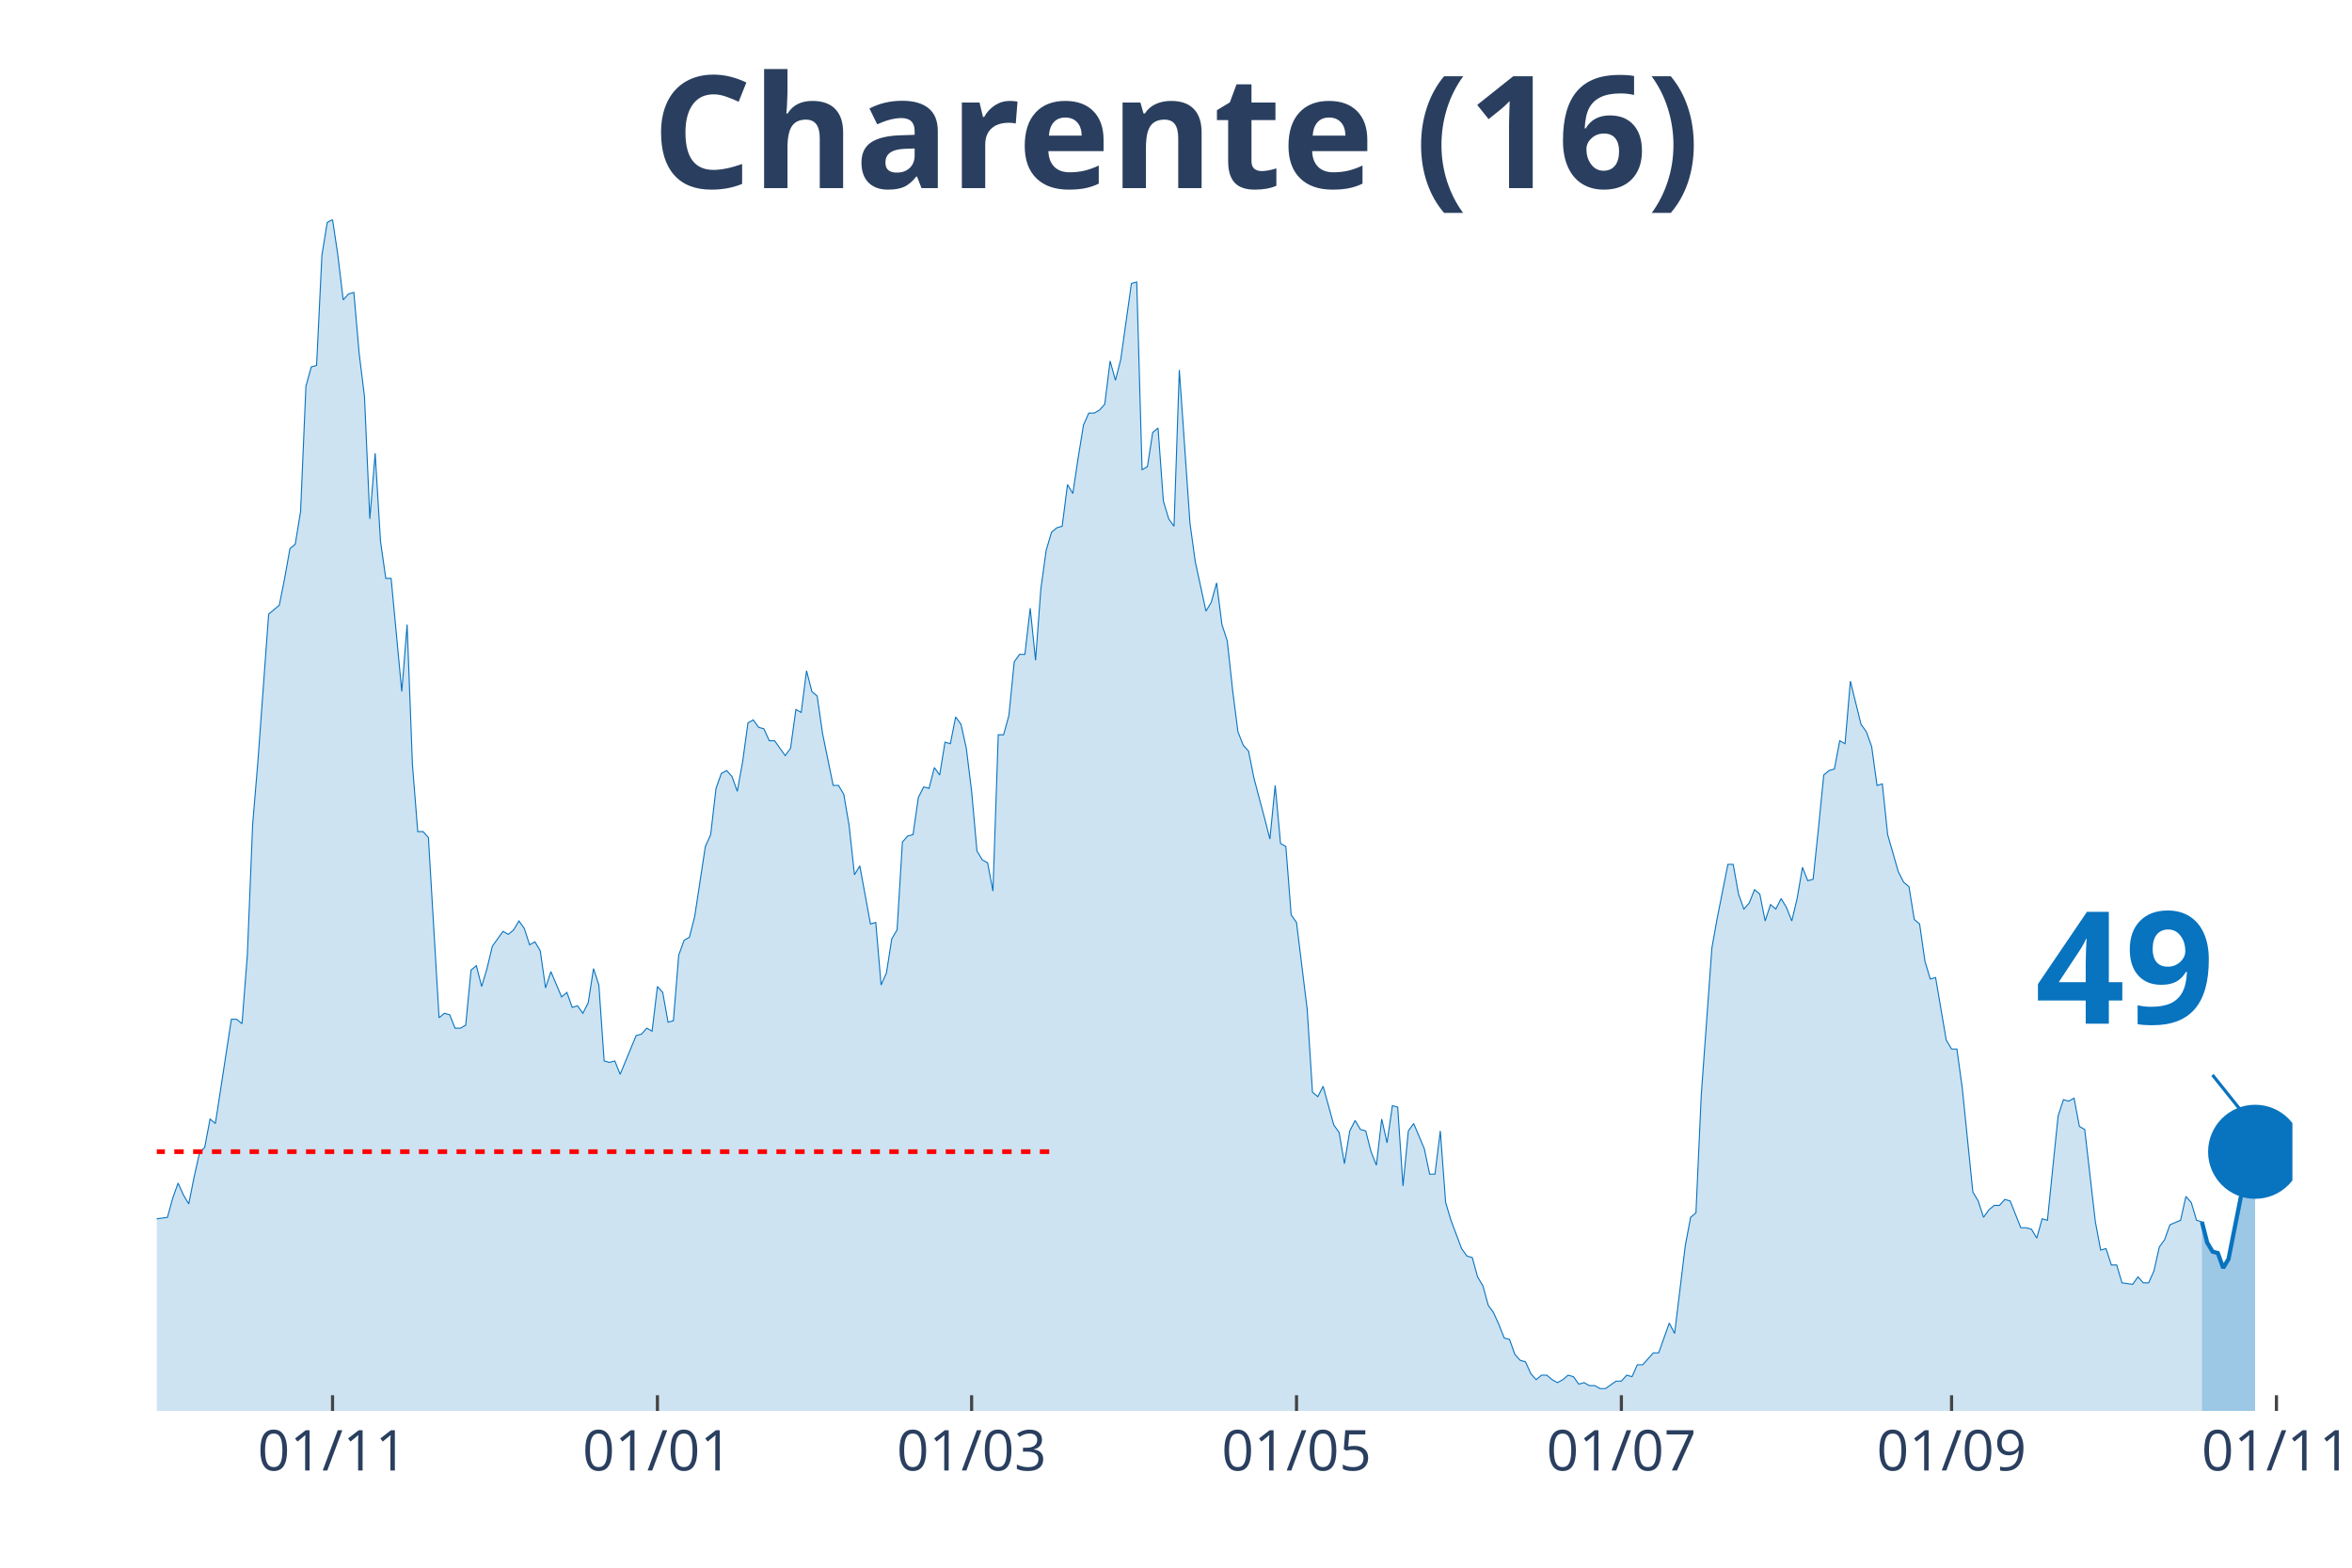
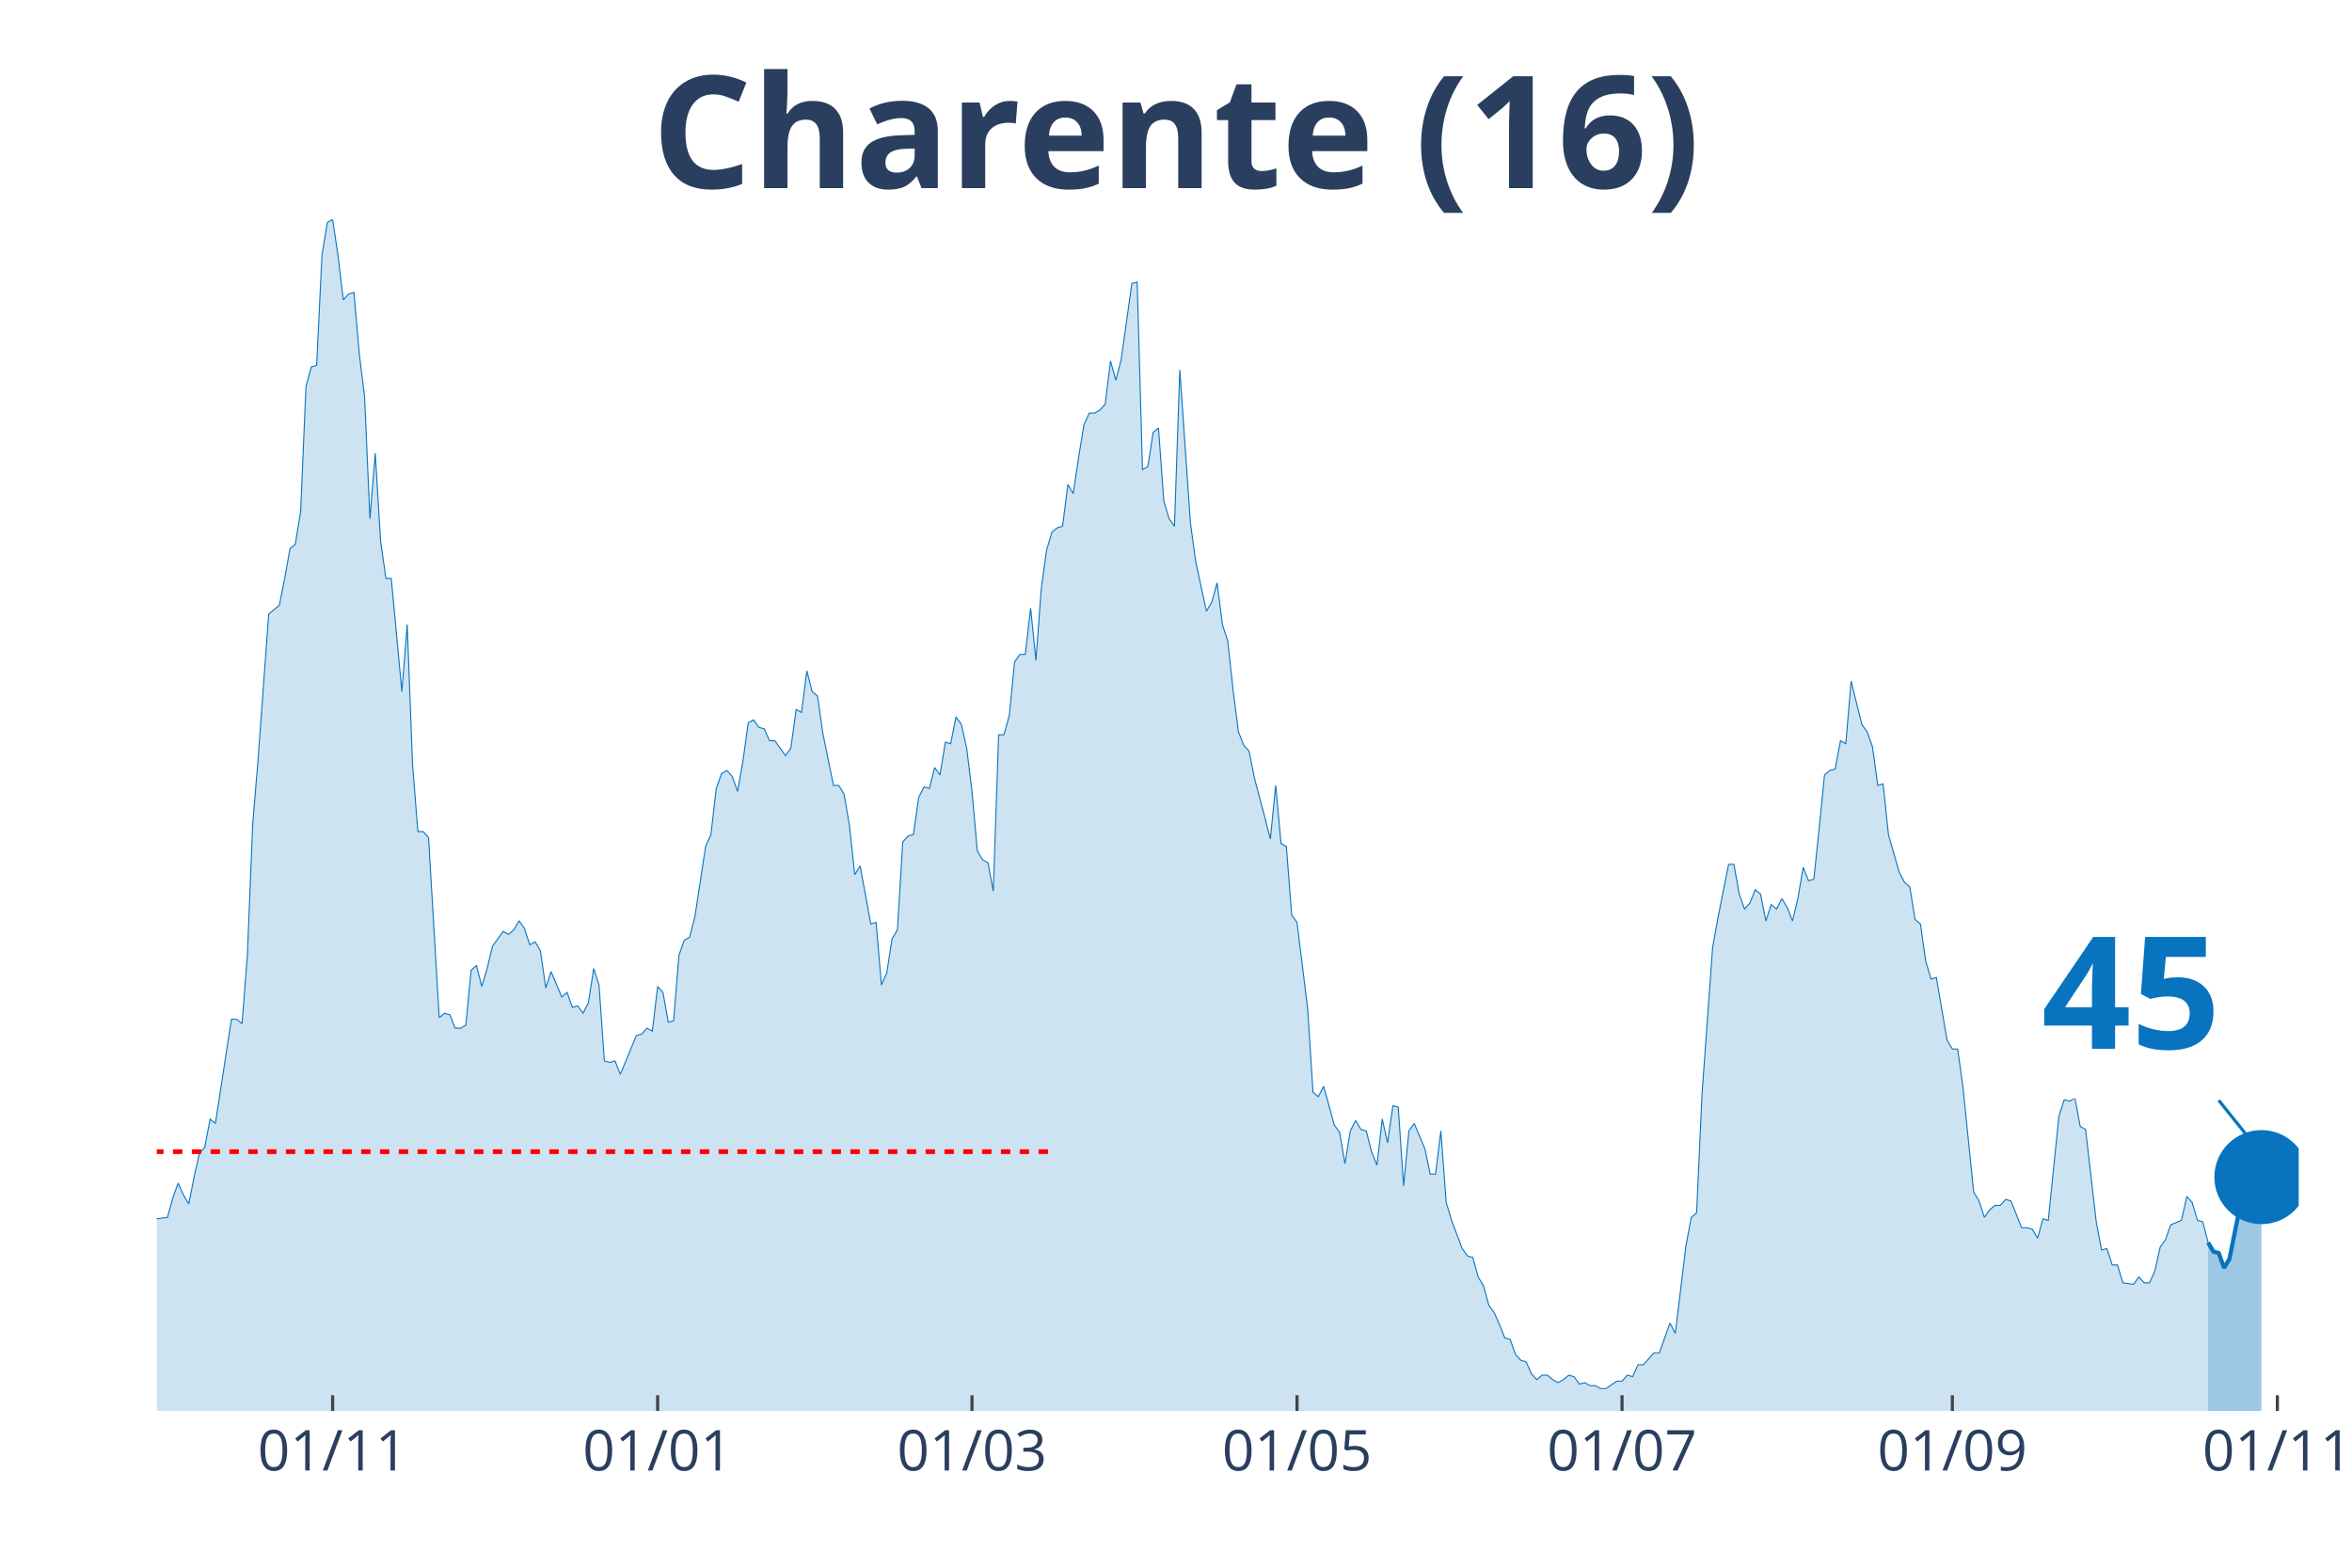
<svg xmlns="http://www.w3.org/2000/svg" class="main-svg" width="1125" height="750" style="" viewBox="0 0 750 500">
  <rect x="0" y="0" width="750" height="500" style="fill: rgb(0, 0, 0); fill-opacity: 0;" />
-   <defs id="defs-093162">
+   <defs id="defs-7512a9">
    <g class="clips">
-       <clipPath id="clip093162xyplot" class="plotclip">
-         <rect width="681" height="380" />
+       <clipPath id="clip7512a9xyplot" class="plotclip">
+         <rect width="683" height="380" />
      </clipPath>
-       <clipPath class="axesclip" id="clip093162x">
-         <rect x="50" y="0" width="681" height="500" />
+       <clipPath class="axesclip" id="clip7512a9x">
+         <rect x="50" y="0" width="683" height="500" />
      </clipPath>
-       <clipPath class="axesclip" id="clip093162y">
+       <clipPath class="axesclip" id="clip7512a9y">
        <rect x="0" y="70" width="750" height="380" />
      </clipPath>
-       <clipPath class="axesclip" id="clip093162xy">
-         <rect x="50" y="70" width="681" height="380" />
+       <clipPath class="axesclip" id="clip7512a9xy">
+         <rect x="50" y="70" width="683" height="380" />
      </clipPath>
    </g>
    <g class="gradients" />
  </defs>
  <g class="bglayer">
-     <rect class="bg" x="50" y="70" width="681" height="380" style="fill: rgb(0, 0, 0); fill-opacity: 0; stroke-width: 0;" />
+     <rect class="bg" x="50" y="70" width="683" height="380" style="fill: rgb(0, 0, 0); fill-opacity: 0; stroke-width: 0;" />
  </g>
  <g class="layer-below">
    <g class="imagelayer" />
    <g class="shapelayer" />
  </g>
  <g class="cartesianlayer">
    <g class="subplot xy">
      <g class="layer-subplot">
        <g class="shapelayer" />
        <g class="imagelayer" />
      </g>
      <g class="gridlayer">
        <g class="x">
-           <path class="xgrid crisp" transform="translate(106.04,0)" d="M0,70v380" style="stroke: rgb(255, 255, 255); stroke-opacity: 1; stroke-width: 1px;" />
-           <path class="xgrid crisp" transform="translate(209.64,0)" d="M0,70v380" style="stroke: rgb(255, 255, 255); stroke-opacity: 1; stroke-width: 1px;" />
-           <path class="xgrid crisp" transform="translate(309.83,0)" d="M0,70v380" style="stroke: rgb(255, 255, 255); stroke-opacity: 1; stroke-width: 1px;" />
-           <path class="xgrid crisp" transform="translate(413.43,0)" d="M0,70v380" style="stroke: rgb(255, 255, 255); stroke-opacity: 1; stroke-width: 1px;" />
-           <path class="xgrid crisp" transform="translate(517.02,0)" d="M0,70v380" style="stroke: rgb(255, 255, 255); stroke-opacity: 1; stroke-width: 1px;" />
-           <path class="xgrid crisp" transform="translate(622.31,0)" d="M0,70v380" style="stroke: rgb(255, 255, 255); stroke-opacity: 1; stroke-width: 1px;" />
-           <path class="xgrid crisp" transform="translate(725.91,0)" d="M0,70v380" style="stroke: rgb(255, 255, 255); stroke-opacity: 1; stroke-width: 1px;" />
+           <path class="xgrid crisp" transform="translate(106.07,0)" d="M0,70v380" style="stroke: rgb(255, 255, 255); stroke-opacity: 1; stroke-width: 1px;" />
+           <path class="xgrid crisp" transform="translate(209.71,0)" d="M0,70v380" style="stroke: rgb(255, 255, 255); stroke-opacity: 1; stroke-width: 1px;" />
+           <path class="xgrid crisp" transform="translate(309.95,0)" d="M0,70v380" style="stroke: rgb(255, 255, 255); stroke-opacity: 1; stroke-width: 1px;" />
+           <path class="xgrid crisp" transform="translate(413.59,0)" d="M0,70v380" style="stroke: rgb(255, 255, 255); stroke-opacity: 1; stroke-width: 1px;" />
+           <path class="xgrid crisp" transform="translate(517.23,0)" d="M0,70v380" style="stroke: rgb(255, 255, 255); stroke-opacity: 1; stroke-width: 1px;" />
+           <path class="xgrid crisp" transform="translate(622.56,0)" d="M0,70v380" style="stroke: rgb(255, 255, 255); stroke-opacity: 1; stroke-width: 1px;" />
+           <path class="xgrid crisp" transform="translate(726.2,0)" d="M0,70v380" style="stroke: rgb(255, 255, 255); stroke-opacity: 1; stroke-width: 1px;" />
        </g>
        <g class="y" />
      </g>
      <g class="zerolinelayer" />
      <path class="xlines-below" />
      <path class="ylines-below" />
      <g class="overlines-below" />
      <g class="xaxislayer-below" />
      <g class="yaxislayer-below" />
      <g class="overaxes-below" />
-       <g class="plot" transform="translate(50, 70)" clip-path="url('#clip093162xyplot')">
+       <g class="plot" transform="translate(50, 70)" clip-path="url('#clip7512a9xyplot')">
        <g class="scatterlayer mlayer">
-           <g class="trace scatter tracedc6a5a" style="stroke-miterlimit: 2;">
+           <g class="trace scatter trace32054e" style="stroke-miterlimit: 2;">
            <g class="fills">
              <g>
-                 <path class="js-fill" d="M652.13,380L-230.96,380L-230.96,373.83L-225.87,369.08L-224.17,368.6L-219.07,369.55L-217.38,373.35L-215.68,373.35L-213.98,376.68L-200.39,379.05L-198.7,379.05L-127.37,378.1L-125.67,377.63L-120.58,375.25L-118.88,375.25L-100.2,376.68L-98.5,377.63L-93.4,379.05L-91.71,379.05L-79.82,373.83L-78.12,369.55L-74.72,366.7L-73.02,365.28L-69.63,361.95L-67.93,361.95L-66.23,363.85L-64.53,362.9L-62.84,363.38L-61.14,360.05L-59.44,360.05L-57.74,357.68L-56.04,358.63L-54.34,355.3L-50.95,342.95L-49.25,344.38L-47.55,341.05L-45.85,342.48L-42.46,341.53L-40.76,337.73L-33.97,329.18L-32.27,328.7L-30.57,318.25L-28.87,320.15L-25.47,302.1L-23.78,289.75L-22.08,285L-20.38,285.95L-18.68,287.85L-16.98,284.52L-13.59,294.02L-11.89,304L-10.19,308.27L-8.49,308.27L-5.09,317.77L-3.4,313.98L-1.7,314.93L0,318.73L3.4,318.25L5.09,312.08L6.79,307.33L8.49,311.13L10.19,313.98L11.89,305.43L13.59,297.83L15.28,295.93L16.98,286.9L18.68,288.33L23.78,255.08L25.47,255.08L27.17,256.5L28.87,234.65L30.57,192.85L32.27,172.43L35.66,125.87L37.36,124.45L39.06,123.03L40.76,114.47L42.46,104.97L44.15,103.55L45.85,93.1L47.55,53.2L49.25,47.02L50.95,46.55L52.65,11.4L54.34,0.95L56.04,0L57.74,11.4L59.44,25.65L61.14,23.75L62.84,23.27L64.53,42.75L66.23,56.52L67.93,95.47L69.63,74.57L71.33,102.6L73.02,114.47L74.72,114.47L78.12,150.57L79.82,129.2L81.52,173.85L83.21,195.23L84.91,195.23L86.61,197.13L90.01,254.6L91.71,253.18L93.4,253.65L95.1,257.93L96.8,257.93L98.5,256.98L100.2,239.4L101.9,237.98L103.59,244.63L105.29,238.93L106.99,231.8L108.69,229.43L110.39,227.05L112.08,228L113.78,226.58L115.48,223.73L117.18,226.1L118.88,231.33L120.58,230.38L122.27,233.23L123.97,245.1L125.67,239.88L129.07,247.95L130.77,246.53L132.46,251.28L134.16,250.8L135.86,253.18L137.56,249.85L139.26,238.93L140.96,244.15L142.65,268.38L144.35,268.85L146.05,268.38L147.75,272.65L152.84,260.3L154.54,259.83L156.24,257.93L157.94,258.88L159.64,244.63L161.33,246.53L163.03,256.02L164.73,255.55L166.43,234.65L168.13,229.9L169.83,228.95L171.52,222.3L174.92,199.98L176.62,196.18L178.32,181.45L180.01,176.7L181.71,175.75L183.41,177.65L185.11,182.4L186.81,172.9L188.51,160.55L190.2,159.6L191.9,161.97L193.6,162.45L195.3,166.25L197,166.25L200.39,171L202.09,168.63L203.79,156.28L205.49,157.22L207.19,143.93L208.89,150.57L210.58,152L212.28,163.88L215.68,180.5L217.38,180.5L219.07,183.35L220.77,193.33L222.47,209L224.17,206.15L227.57,224.68L229.26,224.2L230.96,244.15L232.66,240.35L234.36,229.43L236.06,226.58L237.76,198.55L239.45,196.65L241.15,196.18L242.85,184.3L244.55,180.98L246.25,181.45L247.95,174.8L249.64,177.18L251.34,166.72L253.04,167.2L254.74,158.65L256.44,161.02L258.13,168.63L259.83,182.4L261.53,201.4L263.23,204.25L264.93,205.2L266.63,214.22L268.32,164.35L270.02,164.35L271.72,158.18L273.42,141.07L275.12,138.7L276.82,138.7L278.51,123.97L280.21,140.6L281.91,117.8L283.61,105.45L285.31,99.75L287,98.32L288.7,97.85L290.4,84.55L292.1,87.4L293.8,76L295.5,65.55L297.19,61.75L298.89,61.75L300.59,60.8L302.29,58.9L303.99,45.13L305.69,51.3L307.38,44.65L310.78,20.42L312.48,19.95L314.18,79.8L315.88,78.85L317.57,67.93L319.27,66.5L320.97,89.77L322.67,95.47L324.37,97.85L326.06,47.98L329.46,96.9L331.16,109.25L334.56,124.92L336.25,122.07L337.95,115.9L339.65,129.2L341.35,134.42L343.05,150.1L344.75,163.4L346.44,167.68L348.14,169.57L349.84,178.12L353.24,190.95L354.94,197.6L356.63,180.5L358.33,199.02L360.03,199.98L361.73,221.83L363.43,224.2L365.12,237.98L366.82,251.75L368.52,278.35L370.22,279.77L371.92,276.45L375.31,288.8L377.01,291.17L378.71,301.15L380.41,290.7L382.11,287.38L383.81,290.23L385.5,290.7L387.2,297.35L388.9,301.63L390.6,286.9L392.3,294.5L394,282.63L395.69,283.1L397.39,308.27L399.09,290.7L400.79,288.33L404.18,296.4L405.88,304.48L407.58,304.48L409.28,290.7L410.98,313.5L412.68,319.2L416.07,328.23L417.77,330.6L419.47,331.08L421.17,337.25L422.87,340.1L424.56,346.28L426.26,348.65L427.96,352.45L429.66,356.73L431.36,357.2L433.05,361.95L434.75,363.85L436.45,364.33L438.15,368.13L439.85,370.03L441.55,368.6L443.24,368.6L444.94,370.03L446.64,370.98L448.34,370.03L450.04,368.6L451.74,369.08L453.43,371.45L455.13,370.98L456.83,371.93L458.53,371.93L460.23,372.88L461.93,372.88L465.32,370.5L467.02,370.5L468.72,368.6L470.42,369.08L472.11,365.28L473.81,365.28L477.21,361.48L478.91,361.48L482.3,351.98L484,355.3L487.4,327.27L489.1,318.25L490.8,316.83L492.49,279.3L495.89,232.28L497.59,222.77L500.99,205.68L502.68,205.68L504.38,215.18L506.08,219.93L507.78,218.02L509.48,213.75L511.17,215.18L512.87,223.73L514.57,218.5L516.27,219.93L517.97,216.6L519.67,219.45L521.36,223.73L523.06,216.6L524.76,206.62L526.46,210.9L528.16,210.43L529.86,194.27L531.55,177.18L533.25,175.75L534.95,175.27L536.65,166.25L538.35,167.2L540.04,147.25L543.44,161.02L545.14,163.4L546.84,168.15L548.54,180.5L550.23,180.02L551.93,196.18L555.33,208.05L557.03,211.37L558.73,212.8L560.42,223.25L562.12,224.68L563.82,236.55L565.52,242.25L567.22,241.77L570.61,261.73L572.31,264.58L574.01,264.58L575.71,276.92L579.1,310.18L580.8,313.02L582.5,318.25L584.2,315.88L585.9,314.45L587.6,314.45L589.29,312.55L590.99,313.02L594.39,321.58L596.09,321.58L597.79,322.05L599.48,324.9L601.18,318.73L602.88,319.2L606.28,285.95L607.98,280.73L609.67,281.2L611.37,280.25L613.07,289.27L614.77,290.23L618.16,319.68L619.86,328.7L621.56,328.23L623.26,333.45L624.96,333.45L626.66,339.15L630.05,339.63L631.75,337.25L633.45,339.15L635.15,339.15L636.85,335.35L638.54,327.75L640.24,325.38L641.94,320.63L645.34,319.2L647.03,311.6L648.73,313.5L650.43,319.2L652.13,319.68" style="fill: rgb(8, 115, 191); fill-opacity: 0.2; stroke-width: 0;" />
+                 <path class="js-fill" d="M654.12,380L-231.06,380L-231.06,373.83L-225.97,369.08L-224.27,368.6L-219.17,369.55L-217.47,373.35L-215.77,373.35L-214.07,376.68L-200.48,379.05L-198.78,379.05L-127.43,378.1L-125.73,377.63L-120.63,375.25L-118.93,375.25L-100.24,376.68L-98.54,377.63L-93.45,379.05L-91.75,379.05L-79.85,373.83L-78.15,369.55L-74.76,366.7L-73.06,365.28L-69.66,361.95L-67.96,361.95L-66.26,363.85L-64.56,362.9L-62.86,363.38L-61.16,360.05L-59.47,360.05L-57.77,357.68L-56.07,358.63L-54.37,355.3L-50.97,342.95L-49.27,344.38L-47.57,341.05L-45.87,342.48L-42.48,341.53L-40.78,337.73L-33.98,329.18L-32.28,328.7L-30.58,318.25L-28.88,320.15L-25.49,302.1L-23.79,289.75L-22.09,285L-20.39,285.95L-18.69,287.85L-16.99,284.52L-13.59,294.02L-11.89,304L-10.19,308.27L-8.5,308.27L-5.1,317.77L-3.4,313.98L-1.7,314.93L0,318.73L3.4,318.25L5.1,312.08L6.8,307.33L8.5,311.13L10.19,313.98L11.89,305.43L13.59,297.83L15.29,295.93L16.99,286.9L18.69,288.33L23.79,255.08L25.49,255.08L27.18,256.5L28.88,234.65L30.58,192.85L32.28,172.43L35.68,125.87L37.38,124.45L39.08,123.03L40.78,114.47L42.48,104.97L44.17,103.55L45.87,93.1L47.57,53.2L49.27,47.02L50.97,46.55L52.67,11.4L54.37,0.95L56.07,0L57.77,11.4L59.47,25.65L61.16,23.75L62.86,23.27L64.56,42.75L66.26,56.52L67.96,95.47L69.66,74.57L71.36,102.6L73.06,114.47L74.76,114.47L78.15,150.57L79.85,129.2L81.55,173.85L83.25,195.23L84.95,195.23L86.65,197.13L90.05,254.6L91.75,253.18L93.45,253.65L95.14,257.93L96.84,257.93L98.54,256.98L100.24,239.4L101.94,237.98L103.64,244.63L105.34,238.93L107.04,231.8L108.74,229.43L110.44,227.05L112.13,228L113.83,226.58L115.53,223.73L117.23,226.1L118.93,231.33L120.63,230.38L122.33,233.23L124.03,245.1L125.73,239.88L129.12,247.95L130.82,246.53L132.52,251.28L134.22,250.8L135.92,253.18L137.62,249.85L139.32,238.93L141.02,244.15L142.72,268.38L144.42,268.85L146.11,268.38L147.81,272.65L152.91,260.3L154.61,259.83L156.31,257.93L158.01,258.88L159.71,244.63L161.41,246.53L163.1,256.02L164.8,255.55L166.5,234.65L168.2,229.9L169.9,228.95L171.6,222.3L175,199.98L176.7,196.18L178.4,181.45L180.09,176.7L181.79,175.75L183.49,177.65L185.19,182.4L186.89,172.9L188.59,160.55L190.29,159.6L191.99,161.97L193.69,162.45L195.39,166.25L197.08,166.25L200.48,171L202.18,168.63L203.88,156.28L205.58,157.22L207.28,143.93L208.98,150.57L210.68,152L212.38,163.88L215.77,180.5L217.47,180.5L219.17,183.35L220.87,193.33L222.57,209L224.27,206.15L227.67,224.68L229.37,224.2L231.06,244.15L232.76,240.35L234.46,229.43L236.16,226.58L237.86,198.55L239.56,196.65L241.26,196.18L242.96,184.3L244.66,180.98L246.36,181.45L248.05,174.8L249.75,177.18L251.45,166.72L253.15,167.2L254.85,158.65L256.55,161.02L258.25,168.63L259.95,182.4L261.65,201.4L263.35,204.25L265.04,205.2L266.74,214.22L268.44,164.35L270.14,164.35L271.84,158.18L273.54,141.07L275.24,138.7L276.94,138.7L278.64,123.97L280.34,140.6L282.03,117.8L283.73,105.45L285.43,99.75L287.13,98.32L288.83,97.85L290.53,84.55L292.23,87.4L293.93,76L295.63,65.55L297.33,61.75L299.02,61.75L300.72,60.8L302.42,58.9L304.12,45.13L305.82,51.3L307.52,44.65L310.92,20.42L312.62,19.95L314.32,79.8L316.01,78.85L317.71,67.93L319.41,66.5L321.11,89.77L322.81,95.47L324.51,97.85L326.21,47.98L329.61,96.9L331.31,109.25L334.7,124.92L336.4,122.07L338.1,115.9L339.8,129.2L341.5,134.42L343.2,150.1L344.9,163.4L346.6,167.68L348.3,169.57L350,178.12L353.39,190.95L355.09,197.6L356.79,180.5L358.49,199.02L360.19,199.98L361.89,221.83L363.59,224.2L365.29,237.98L366.99,251.75L368.68,278.35L370.38,279.77L372.08,276.45L375.48,288.8L377.18,291.17L378.88,301.15L380.58,290.7L382.28,287.38L383.98,290.23L385.67,290.7L387.37,297.35L389.07,301.63L390.77,286.9L392.47,294.5L394.17,282.63L395.87,283.1L397.57,308.27L399.27,290.7L400.97,288.33L404.36,296.4L406.06,304.48L407.76,304.48L409.46,290.7L411.16,313.5L412.86,319.2L416.26,328.23L417.96,330.6L419.65,331.08L421.35,337.25L423.05,340.1L424.75,346.28L426.45,348.65L428.15,352.45L429.85,356.73L431.55,357.2L433.25,361.95L434.95,363.85L436.64,364.33L438.34,368.13L440.04,370.03L441.74,368.6L443.44,368.6L445.14,370.03L446.84,370.98L448.54,370.03L450.24,368.6L451.94,369.08L453.63,371.45L455.33,370.98L457.03,371.93L458.73,371.93L460.43,372.88L462.13,372.88L465.53,370.5L467.23,370.5L468.93,368.6L470.62,369.08L472.32,365.28L474.02,365.28L477.42,361.48L479.12,361.48L482.52,351.98L484.22,355.3L487.61,327.27L489.31,318.25L491.01,316.83L492.71,279.3L496.11,232.28L497.81,222.77L501.21,205.68L502.91,205.68L504.6,215.18L506.3,219.93L508,218.02L509.7,213.75L511.4,215.18L513.1,223.73L514.8,218.5L516.5,219.93L518.2,216.6L519.9,219.45L521.59,223.73L523.29,216.6L524.99,206.62L526.69,210.9L528.39,210.43L530.09,194.27L531.79,177.18L533.49,175.75L535.19,175.27L536.89,166.25L538.58,167.2L540.28,147.25L543.68,161.02L545.38,163.4L547.08,168.15L548.78,180.5L550.48,180.02L552.18,196.18L555.57,208.05L557.27,211.37L558.97,212.8L560.67,223.25L562.37,224.68L564.07,236.55L565.77,242.25L567.47,241.77L570.87,261.73L572.56,264.58L574.26,264.58L575.96,276.92L579.36,310.18L581.06,313.02L582.76,318.25L584.46,315.88L586.16,314.45L587.86,314.45L589.55,312.55L591.25,313.02L594.65,321.58L596.35,321.58L598.05,322.05L599.75,324.9L601.45,318.73L603.15,319.2L606.54,285.95L608.24,280.73L609.94,281.2L611.64,280.25L613.34,289.27L615.04,290.23L618.44,319.68L620.14,328.7L621.84,328.23L623.53,333.45L625.23,333.45L626.93,339.15L630.33,339.63L632.03,337.25L633.73,339.15L635.43,339.15L637.13,335.35L638.83,327.75L640.52,325.38L642.22,320.63L645.62,319.2L647.32,311.6L649.02,313.5L650.72,319.2L652.42,319.68L654.12,326.33" style="fill: rgb(8, 115, 191); fill-opacity: 0.2; stroke-width: 0;" />
              </g>
            </g>
            <g class="errorbars" />
            <g class="lines">
-               <path class="js-line" d="M-230.96,373.83L-225.87,369.08L-224.17,368.6L-219.07,369.55L-217.38,373.35L-215.68,373.35L-213.98,376.68L-200.39,379.05L-198.7,379.05L-127.37,378.1L-125.67,377.63L-120.58,375.25L-118.88,375.25L-100.2,376.68L-98.5,377.63L-93.4,379.05L-91.71,379.05L-79.82,373.83L-78.12,369.55L-74.72,366.7L-73.02,365.28L-69.63,361.95L-67.93,361.95L-66.23,363.85L-64.53,362.9L-62.84,363.38L-61.14,360.05L-59.44,360.05L-57.74,357.68L-56.04,358.63L-54.34,355.3L-50.95,342.95L-49.25,344.38L-47.55,341.05L-45.85,342.48L-42.46,341.53L-40.76,337.73L-33.97,329.18L-32.27,328.7L-30.57,318.25L-28.87,320.15L-25.47,302.1L-23.78,289.75L-22.08,285L-20.38,285.95L-18.68,287.85L-16.98,284.52L-13.59,294.02L-11.89,304L-10.19,308.27L-8.49,308.27L-5.09,317.77L-3.4,313.98L-1.7,314.93L0,318.73L3.4,318.25L5.09,312.08L6.79,307.33L8.49,311.13L10.19,313.98L11.89,305.43L13.59,297.83L15.28,295.93L16.98,286.9L18.68,288.33L23.78,255.08L25.47,255.08L27.17,256.5L28.87,234.65L30.57,192.85L32.27,172.43L35.66,125.87L37.36,124.45L39.06,123.03L40.76,114.47L42.46,104.97L44.15,103.55L45.85,93.1L47.55,53.2L49.25,47.02L50.95,46.55L52.65,11.4L54.34,0.95L56.04,0L57.74,11.4L59.44,25.65L61.14,23.75L62.84,23.27L64.53,42.75L66.23,56.52L67.93,95.47L69.63,74.57L71.33,102.6L73.02,114.47L74.72,114.47L78.12,150.57L79.82,129.2L81.52,173.85L83.21,195.23L84.91,195.23L86.61,197.13L90.01,254.6L91.71,253.18L93.4,253.65L95.1,257.93L96.8,257.93L98.5,256.98L100.2,239.4L101.9,237.98L103.59,244.63L105.29,238.93L106.99,231.8L108.69,229.43L110.39,227.05L112.08,228L113.78,226.58L115.48,223.73L117.18,226.1L118.88,231.33L120.58,230.38L122.27,233.23L123.97,245.1L125.67,239.88L129.07,247.95L130.77,246.53L132.46,251.28L134.16,250.8L135.86,253.18L137.56,249.85L139.26,238.93L140.96,244.15L142.65,268.38L144.35,268.85L146.05,268.38L147.75,272.65L152.84,260.3L154.54,259.83L156.24,257.93L157.94,258.88L159.64,244.63L161.33,246.53L163.03,256.02L164.73,255.55L166.43,234.65L168.13,229.9L169.83,228.95L171.52,222.3L174.92,199.98L176.62,196.18L178.32,181.45L180.01,176.7L181.71,175.75L183.41,177.65L185.11,182.4L186.81,172.9L188.51,160.55L190.2,159.6L191.9,161.97L193.6,162.45L195.3,166.25L197,166.25L200.39,171L202.09,168.63L203.79,156.28L205.49,157.22L207.19,143.93L208.89,150.57L210.58,152L212.28,163.88L215.68,180.5L217.38,180.5L219.07,183.35L220.77,193.33L222.47,209L224.17,206.15L227.57,224.68L229.26,224.2L230.96,244.15L232.66,240.35L234.36,229.43L236.06,226.58L237.76,198.55L239.45,196.65L241.15,196.18L242.85,184.3L244.55,180.98L246.25,181.45L247.95,174.8L249.64,177.18L251.34,166.72L253.04,167.2L254.74,158.65L256.44,161.02L258.13,168.63L259.83,182.4L261.53,201.4L263.23,204.25L264.93,205.2L266.63,214.22L268.32,164.35L270.02,164.35L271.72,158.18L273.42,141.07L275.12,138.7L276.82,138.7L278.51,123.97L280.21,140.6L281.91,117.8L283.61,105.45L285.31,99.75L287,98.32L288.7,97.85L290.4,84.55L292.1,87.4L293.8,76L295.5,65.55L297.19,61.75L298.89,61.75L300.59,60.8L302.29,58.9L303.99,45.13L305.69,51.3L307.38,44.65L310.78,20.42L312.48,19.95L314.18,79.8L315.88,78.85L317.57,67.93L319.27,66.5L320.97,89.77L322.67,95.47L324.37,97.85L326.06,47.98L329.46,96.9L331.16,109.25L334.56,124.92L336.25,122.07L337.95,115.9L339.65,129.2L341.35,134.42L343.05,150.1L344.75,163.4L346.44,167.68L348.14,169.57L349.84,178.12L353.24,190.95L354.94,197.6L356.63,180.5L358.33,199.02L360.03,199.98L361.73,221.83L363.43,224.2L365.12,237.98L366.82,251.75L368.52,278.35L370.22,279.77L371.92,276.45L375.31,288.8L377.01,291.17L378.71,301.15L380.41,290.7L382.11,287.38L383.81,290.23L385.5,290.7L387.2,297.35L388.9,301.63L390.6,286.9L392.3,294.5L394,282.63L395.69,283.1L397.39,308.27L399.09,290.7L400.79,288.33L404.18,296.4L405.88,304.48L407.58,304.48L409.28,290.7L410.98,313.5L412.68,319.2L416.07,328.23L417.77,330.6L419.47,331.08L421.17,337.25L422.87,340.1L424.56,346.28L426.26,348.65L427.96,352.45L429.66,356.73L431.36,357.2L433.05,361.95L434.75,363.85L436.45,364.33L438.15,368.13L439.85,370.03L441.55,368.6L443.24,368.6L444.94,370.03L446.64,370.98L448.34,370.03L450.04,368.6L451.74,369.08L453.43,371.45L455.13,370.98L456.83,371.93L458.53,371.93L460.23,372.88L461.93,372.88L465.32,370.5L467.02,370.5L468.72,368.6L470.42,369.08L472.11,365.28L473.81,365.28L477.21,361.48L478.91,361.48L482.3,351.98L484,355.3L487.4,327.27L489.1,318.25L490.8,316.83L492.49,279.3L495.89,232.28L497.59,222.77L500.99,205.68L502.68,205.68L504.38,215.18L506.08,219.93L507.78,218.02L509.48,213.75L511.17,215.18L512.87,223.73L514.57,218.5L516.27,219.93L517.97,216.6L519.67,219.45L521.36,223.73L523.06,216.6L524.76,206.62L526.46,210.9L528.16,210.43L529.86,194.27L531.55,177.18L533.25,175.75L534.95,175.27L536.65,166.25L538.35,167.2L540.04,147.25L543.44,161.02L545.14,163.4L546.84,168.15L548.54,180.5L550.23,180.02L551.93,196.18L555.33,208.05L557.03,211.37L558.73,212.8L560.42,223.25L562.12,224.68L563.82,236.55L565.52,242.25L567.22,241.77L570.61,261.73L572.31,264.58L574.01,264.58L575.71,276.92L579.1,310.18L580.8,313.02L582.5,318.25L584.2,315.88L585.9,314.45L587.6,314.45L589.29,312.55L590.99,313.02L594.39,321.58L596.09,321.58L597.79,322.05L599.48,324.9L601.18,318.73L602.88,319.2L606.28,285.95L607.98,280.73L609.67,281.2L611.37,280.25L613.07,289.27L614.77,290.23L618.16,319.68L619.86,328.7L621.56,328.23L623.26,333.45L624.96,333.45L626.66,339.15L630.05,339.63L631.75,337.25L633.45,339.15L635.15,339.15L636.85,335.35L638.54,327.75L640.24,325.38L641.94,320.63L645.34,319.2L647.03,311.6L648.73,313.5L650.43,319.2L652.13,319.68" style="vector-effect: non-scaling-stroke; fill: none; stroke: rgb(8, 115, 191); stroke-opacity: 1; stroke-width: 0.5px; opacity: 1;" />
+               <path class="js-line" d="M-231.06,373.83L-225.97,369.08L-224.27,368.6L-219.17,369.55L-217.47,373.35L-215.77,373.35L-214.07,376.68L-200.48,379.05L-198.78,379.05L-127.43,378.1L-125.73,377.63L-120.63,375.25L-118.93,375.25L-100.24,376.68L-98.54,377.63L-93.45,379.05L-91.75,379.05L-79.85,373.83L-78.15,369.55L-74.76,366.7L-73.06,365.28L-69.66,361.95L-67.96,361.95L-66.26,363.85L-64.56,362.9L-62.86,363.38L-61.16,360.05L-59.47,360.05L-57.77,357.68L-56.07,358.63L-54.37,355.3L-50.97,342.95L-49.27,344.38L-47.57,341.05L-45.87,342.48L-42.48,341.53L-40.78,337.73L-33.98,329.18L-32.28,328.7L-30.58,318.25L-28.88,320.15L-25.49,302.1L-23.79,289.75L-22.09,285L-20.39,285.95L-18.69,287.85L-16.99,284.52L-13.59,294.02L-11.89,304L-10.19,308.27L-8.5,308.27L-5.1,317.77L-3.4,313.98L-1.7,314.93L0,318.73L3.4,318.25L5.1,312.08L6.8,307.33L8.5,311.13L10.19,313.98L11.89,305.43L13.59,297.83L15.29,295.93L16.99,286.9L18.69,288.33L23.79,255.08L25.49,255.08L27.18,256.5L28.88,234.65L30.58,192.85L32.28,172.43L35.68,125.87L37.38,124.45L39.08,123.03L40.78,114.47L42.48,104.97L44.17,103.55L45.87,93.1L47.57,53.2L49.27,47.02L50.97,46.55L52.67,11.4L54.37,0.95L56.07,0L57.77,11.4L59.47,25.65L61.16,23.75L62.86,23.27L64.56,42.75L66.26,56.52L67.96,95.47L69.66,74.57L71.36,102.6L73.06,114.47L74.76,114.47L78.15,150.57L79.85,129.2L81.55,173.85L83.25,195.23L84.95,195.23L86.65,197.13L90.05,254.6L91.75,253.18L93.45,253.65L95.14,257.93L96.84,257.93L98.54,256.98L100.24,239.4L101.94,237.98L103.64,244.63L105.34,238.93L107.04,231.8L108.74,229.43L110.44,227.05L112.13,228L113.83,226.58L115.53,223.73L117.23,226.1L118.93,231.33L120.63,230.38L122.33,233.23L124.03,245.1L125.73,239.88L129.12,247.95L130.82,246.53L132.52,251.28L134.22,250.8L135.92,253.18L137.62,249.85L139.32,238.93L141.02,244.15L142.72,268.38L144.42,268.85L146.11,268.38L147.81,272.65L152.91,260.3L154.61,259.83L156.31,257.93L158.01,258.88L159.71,244.63L161.41,246.53L163.1,256.02L164.8,255.55L166.5,234.65L168.2,229.9L169.9,228.95L171.6,222.3L175,199.98L176.7,196.18L178.4,181.45L180.09,176.7L181.79,175.75L183.49,177.65L185.19,182.4L186.89,172.9L188.59,160.55L190.29,159.6L191.99,161.97L193.69,162.45L195.39,166.25L197.08,166.25L200.48,171L202.18,168.63L203.88,156.28L205.58,157.22L207.28,143.93L208.98,150.57L210.68,152L212.38,163.88L215.77,180.5L217.47,180.5L219.17,183.35L220.87,193.33L222.57,209L224.27,206.15L227.67,224.68L229.37,224.2L231.06,244.15L232.76,240.35L234.46,229.43L236.16,226.58L237.86,198.55L239.56,196.65L241.26,196.18L242.96,184.3L244.66,180.98L246.36,181.45L248.05,174.8L249.75,177.18L251.45,166.72L253.15,167.2L254.85,158.65L256.55,161.02L258.25,168.63L259.95,182.4L261.65,201.4L263.35,204.25L265.04,205.2L266.74,214.22L268.44,164.35L270.14,164.35L271.84,158.18L273.54,141.07L275.24,138.7L276.94,138.7L278.64,123.97L280.34,140.6L282.03,117.8L283.73,105.45L285.43,99.75L287.13,98.32L288.83,97.85L290.53,84.55L292.23,87.4L293.93,76L295.63,65.55L297.33,61.75L299.02,61.75L300.72,60.8L302.42,58.9L304.12,45.13L305.82,51.3L307.52,44.65L310.92,20.42L312.62,19.95L314.32,79.8L316.01,78.85L317.71,67.93L319.41,66.5L321.11,89.77L322.81,95.47L324.51,97.85L326.21,47.98L329.61,96.9L331.31,109.25L334.7,124.92L336.4,122.07L338.1,115.9L339.8,129.2L341.5,134.42L343.2,150.1L344.9,163.4L346.6,167.68L348.3,169.57L350,178.12L353.39,190.95L355.09,197.6L356.79,180.5L358.49,199.02L360.19,199.98L361.89,221.83L363.59,224.2L365.29,237.98L366.99,251.75L368.68,278.35L370.38,279.77L372.08,276.45L375.48,288.8L377.18,291.17L378.88,301.15L380.58,290.7L382.28,287.38L383.98,290.23L385.67,290.7L387.37,297.35L389.07,301.63L390.77,286.9L392.47,294.5L394.17,282.63L395.87,283.1L397.57,308.27L399.27,290.7L400.97,288.33L404.36,296.4L406.06,304.48L407.76,304.48L409.46,290.7L411.16,313.5L412.86,319.2L416.26,328.23L417.96,330.6L419.65,331.08L421.35,337.25L423.05,340.1L424.75,346.28L426.45,348.65L428.15,352.45L429.85,356.73L431.55,357.2L433.25,361.95L434.95,363.85L436.64,364.33L438.34,368.13L440.04,370.03L441.74,368.6L443.44,368.6L445.14,370.03L446.84,370.98L448.54,370.03L450.24,368.6L451.94,369.08L453.63,371.45L455.33,370.98L457.03,371.93L458.73,371.93L460.43,372.88L462.13,372.88L465.53,370.5L467.23,370.5L468.93,368.6L470.62,369.08L472.32,365.28L474.02,365.28L477.42,361.48L479.12,361.48L482.52,351.98L484.22,355.3L487.61,327.27L489.31,318.25L491.01,316.83L492.71,279.3L496.11,232.28L497.81,222.77L501.21,205.68L502.91,205.68L504.6,215.18L506.3,219.93L508,218.02L509.7,213.75L511.4,215.18L513.1,223.73L514.8,218.5L516.5,219.93L518.2,216.6L519.9,219.45L521.59,223.73L523.29,216.6L524.99,206.62L526.69,210.9L528.39,210.43L530.09,194.27L531.79,177.18L533.49,175.75L535.19,175.27L536.89,166.25L538.58,167.2L540.28,147.25L543.68,161.02L545.38,163.4L547.08,168.15L548.78,180.5L550.48,180.02L552.18,196.18L555.57,208.05L557.27,211.37L558.97,212.8L560.67,223.25L562.37,224.68L564.07,236.55L565.77,242.25L567.47,241.77L570.87,261.73L572.56,264.58L574.26,264.58L575.96,276.92L579.36,310.18L581.06,313.02L582.76,318.25L584.46,315.88L586.16,314.45L587.86,314.45L589.55,312.55L591.25,313.02L594.65,321.58L596.35,321.58L598.05,322.05L599.75,324.9L601.45,318.73L603.15,319.2L606.54,285.95L608.24,280.73L609.94,281.2L611.64,280.25L613.34,289.27L615.04,290.23L618.44,319.68L620.14,328.7L621.84,328.23L623.53,333.45L625.23,333.45L626.93,339.15L630.33,339.63L632.03,337.25L633.73,339.15L635.43,339.15L637.13,335.35L638.83,327.75L640.52,325.38L642.22,320.63L645.62,319.2L647.32,311.6L649.02,313.5L650.72,319.2L652.42,319.68L654.12,326.33" style="vector-effect: non-scaling-stroke; fill: none; stroke: rgb(8, 115, 191); stroke-opacity: 1; stroke-width: 0.5px; opacity: 1;" />
            </g>
            <g class="points" />
            <g class="text" />
          </g>
-           <g class="trace scatter trace4cbdbc" style="stroke-miterlimit: 2;">
+           <g class="trace scatter tracee5fd14" style="stroke-miterlimit: 2;">
            <g class="fills">
              <g>
-                 <path class="js-fill" d="M669.11,380L652.13,380L652.13,319.68L653.83,326.33L655.53,329.18L657.22,329.65L658.92,334.4L660.62,331.55L662.32,323L665.72,305.9L667.41,297.83L669.11,297.35" style="fill: rgb(8, 115, 191); fill-opacity: 0.4; stroke-width: 0;" />
+                 <path class="js-fill" d="M671.11,380L654.12,380L654.12,326.33L655.82,329.18L657.51,329.65L659.21,334.4L660.91,331.55L667.71,297.83L669.41,297.35L671.11,305.43" style="fill: rgb(8, 115, 191); fill-opacity: 0.4; stroke-width: 0;" />
              </g>
            </g>
            <g class="errorbars" />
            <g class="lines">
-               <path class="js-line" d="M652.13,319.68L653.83,326.33L655.53,329.18L657.22,329.65L658.92,334.4L660.62,331.55L662.32,323L665.72,305.9L667.41,297.83L669.11,297.35" style="vector-effect: non-scaling-stroke; fill: none; stroke: rgb(8, 115, 191); stroke-opacity: 1; stroke-width: 2px; opacity: 1;" />
+               <path class="js-line" d="M654.12,326.33L655.82,329.18L657.51,329.65L659.21,334.4L660.91,331.55L667.71,297.83L669.41,297.35L671.11,305.43" style="vector-effect: non-scaling-stroke; fill: none; stroke: rgb(8, 115, 191); stroke-opacity: 1; stroke-width: 2px; opacity: 1;" />
            </g>
            <g class="points" />
            <g class="text" />
          </g>
-           <g class="trace scatter tracecd6113" style="stroke-miterlimit: 2; opacity: 1;">
+           <g class="trace scatter tracee919df" style="stroke-miterlimit: 2; opacity: 1;">
            <g class="fills" />
            <g class="errorbars" />
            <g class="lines" />
            <g class="points">
-               <path class="point" transform="translate(669.11,297.35)" d="M15,0A15,15 0 1,1 0,-15A15,15 0 0,1 15,0Z" style="opacity: 1; stroke-width: 0px; fill: rgb(8, 115, 191); fill-opacity: 1;" />
+               <path class="point" transform="translate(671.11,305.43)" d="M15,0A15,15 0 1,1 0,-15A15,15 0 0,1 15,0Z" style="opacity: 1; stroke-width: 0px; fill: rgb(8, 115, 191); fill-opacity: 1;" />
            </g>
            <g class="text" />
          </g>
        </g>
      </g>
      <g class="overplot" />
      <path class="xlines-above crisp" style="fill: none; stroke-width: 1px; stroke: rgb(0, 0, 0); stroke-opacity: 0;" d="" />
      <path class="ylines-above crisp" style="fill: none;" d="M0,0" />
      <g class="overlines-above" />
      <g class="xaxislayer-above">
-         <path class="xtick ticks crisp" d="M0,450v-5" transform="translate(106.04,0)" style="stroke: rgb(68, 68, 68); stroke-opacity: 1; stroke-width: 1px;" />
-         <path class="xtick ticks crisp" d="M0,450v-5" transform="translate(209.64,0)" style="stroke: rgb(68, 68, 68); stroke-opacity: 1; stroke-width: 1px;" />
-         <path class="xtick ticks crisp" d="M0,450v-5" transform="translate(309.83,0)" style="stroke: rgb(68, 68, 68); stroke-opacity: 1; stroke-width: 1px;" />
-         <path class="xtick ticks crisp" d="M0,450v-5" transform="translate(413.43,0)" style="stroke: rgb(68, 68, 68); stroke-opacity: 1; stroke-width: 1px;" />
-         <path class="xtick ticks crisp" d="M0,450v-5" transform="translate(517.02,0)" style="stroke: rgb(68, 68, 68); stroke-opacity: 1; stroke-width: 1px;" />
-         <path class="xtick ticks crisp" d="M0,450v-5" transform="translate(622.31,0)" style="stroke: rgb(68, 68, 68); stroke-opacity: 1; stroke-width: 1px;" />
-         <path class="xtick ticks crisp" d="M0,450v-5" transform="translate(725.91,0)" style="stroke: rgb(68, 68, 68); stroke-opacity: 1; stroke-width: 1px;" />
+         <path class="xtick ticks crisp" d="M0,450v-5" transform="translate(106.07,0)" style="stroke: rgb(68, 68, 68); stroke-opacity: 1; stroke-width: 1px;" />
+         <path class="xtick ticks crisp" d="M0,450v-5" transform="translate(209.71,0)" style="stroke: rgb(68, 68, 68); stroke-opacity: 1; stroke-width: 1px;" />
+         <path class="xtick ticks crisp" d="M0,450v-5" transform="translate(309.95,0)" style="stroke: rgb(68, 68, 68); stroke-opacity: 1; stroke-width: 1px;" />
+         <path class="xtick ticks crisp" d="M0,450v-5" transform="translate(413.59,0)" style="stroke: rgb(68, 68, 68); stroke-opacity: 1; stroke-width: 1px;" />
+         <path class="xtick ticks crisp" d="M0,450v-5" transform="translate(517.23,0)" style="stroke: rgb(68, 68, 68); stroke-opacity: 1; stroke-width: 1px;" />
+         <path class="xtick ticks crisp" d="M0,450v-5" transform="translate(622.56,0)" style="stroke: rgb(68, 68, 68); stroke-opacity: 1; stroke-width: 1px;" />
+         <path class="xtick ticks crisp" d="M0,450v-5" transform="translate(726.2,0)" style="stroke: rgb(68, 68, 68); stroke-opacity: 1; stroke-width: 1px;" />
        <g class="xtick">
-           <text text-anchor="middle" x="0" y="469" transform="translate(106.04,0)" style="font-family: 'Open Sans', verdana, arial, sans-serif; font-size: 18px; fill: rgb(42, 63, 95); fill-opacity: 1; white-space: pre;">01/11</text>
+           <text text-anchor="middle" x="0" y="469" transform="translate(106.07,0)" style="font-family: 'Open Sans', verdana, arial, sans-serif; font-size: 18px; fill: rgb(42, 63, 95); fill-opacity: 1; white-space: pre;">01/11</text>
        </g>
        <g class="xtick">
-           <text text-anchor="middle" x="0" y="469" transform="translate(209.64,0)" style="font-family: 'Open Sans', verdana, arial, sans-serif; font-size: 18px; fill: rgb(42, 63, 95); fill-opacity: 1; white-space: pre;">01/01</text>
+           <text text-anchor="middle" x="0" y="469" transform="translate(209.71,0)" style="font-family: 'Open Sans', verdana, arial, sans-serif; font-size: 18px; fill: rgb(42, 63, 95); fill-opacity: 1; white-space: pre;">01/01</text>
        </g>
        <g class="xtick">
-           <text text-anchor="middle" x="0" y="469" transform="translate(309.83,0)" style="font-family: 'Open Sans', verdana, arial, sans-serif; font-size: 18px; fill: rgb(42, 63, 95); fill-opacity: 1; white-space: pre;">01/03</text>
+           <text text-anchor="middle" x="0" y="469" transform="translate(309.95,0)" style="font-family: 'Open Sans', verdana, arial, sans-serif; font-size: 18px; fill: rgb(42, 63, 95); fill-opacity: 1; white-space: pre;">01/03</text>
        </g>
        <g class="xtick">
-           <text text-anchor="middle" x="0" y="469" transform="translate(413.43,0)" style="font-family: 'Open Sans', verdana, arial, sans-serif; font-size: 18px; fill: rgb(42, 63, 95); fill-opacity: 1; white-space: pre;">01/05</text>
+           <text text-anchor="middle" x="0" y="469" transform="translate(413.59,0)" style="font-family: 'Open Sans', verdana, arial, sans-serif; font-size: 18px; fill: rgb(42, 63, 95); fill-opacity: 1; white-space: pre;">01/05</text>
        </g>
        <g class="xtick">
-           <text text-anchor="middle" x="0" y="469" transform="translate(517.02,0)" style="font-family: 'Open Sans', verdana, arial, sans-serif; font-size: 18px; fill: rgb(42, 63, 95); fill-opacity: 1; white-space: pre;">01/07</text>
+           <text text-anchor="middle" x="0" y="469" transform="translate(517.23,0)" style="font-family: 'Open Sans', verdana, arial, sans-serif; font-size: 18px; fill: rgb(42, 63, 95); fill-opacity: 1; white-space: pre;">01/07</text>
        </g>
        <g class="xtick">
-           <text text-anchor="middle" x="0" y="469" transform="translate(622.31,0)" style="font-family: 'Open Sans', verdana, arial, sans-serif; font-size: 18px; fill: rgb(42, 63, 95); fill-opacity: 1; white-space: pre;">01/09</text>
+           <text text-anchor="middle" x="0" y="469" transform="translate(622.56,0)" style="font-family: 'Open Sans', verdana, arial, sans-serif; font-size: 18px; fill: rgb(42, 63, 95); fill-opacity: 1; white-space: pre;">01/09</text>
        </g>
        <g class="xtick">
-           <text text-anchor="middle" x="0" y="469" transform="translate(725.91,0)" style="font-family: 'Open Sans', verdana, arial, sans-serif; font-size: 18px; fill: rgb(42, 63, 95); fill-opacity: 1; white-space: pre;">01/11</text>
+           <text text-anchor="middle" x="0" y="469" transform="translate(726.2,0)" style="font-family: 'Open Sans', verdana, arial, sans-serif; font-size: 18px; fill: rgb(42, 63, 95); fill-opacity: 1; white-space: pre;">01/11</text>
        </g>
      </g>
      <g class="yaxislayer-above" />
      <g class="overaxes-above" />
    </g>
  </g>
  <g class="polarlayer" />
  <g class="ternarylayer" />
  <g class="geolayer" />
  <g class="funnelarealayer" />
  <g class="pielayer" />
  <g class="treemaplayer" />
  <g class="sunburstlayer" />
  <g class="glimages" />
-   <defs id="topdefs-093162">
+   <defs id="topdefs-7512a9">
    <g class="clips" />
  </defs>
  <g class="layer-above">
    <g class="imagelayer" />
    <g class="shapelayer">
-       <path data-index="0" fill-rule="evenodd" d="M-904.42,367.31L337,367.31" clip-path="url('#clip093162xy')" style="opacity: 1; stroke: rgb(255, 0, 0); stroke-opacity: 1; fill: rgb(0, 0, 0); fill-opacity: 0; stroke-dasharray: 3px, 3px; stroke-width: 1.5px;" />
+       <path data-index="0" fill-rule="evenodd" d="M-904.84,367.31L337.13,367.31" clip-path="url('#clip7512a9xy')" style="opacity: 1; stroke: rgb(255, 0, 0); stroke-opacity: 1; fill: rgb(0, 0, 0); fill-opacity: 0; stroke-dasharray: 3px, 3px; stroke-width: 1.5px;" />
    </g>
  </g>
  <g class="infolayer">
    <g class="g-gtitle">
      <text class="gtitle" x="375" y="25" text-anchor="middle" dy="0.7em" style="font-family: 'Open Sans', verdana, arial, sans-serif; font-size: 50px; fill: rgb(42, 63, 95); opacity: 1; font-weight: normal; white-space: pre;">
        <tspan style="font-weight:bold">Charente (16)</tspan>
      </text>
    </g>
    <g class="g-xtitle" />
    <g class="annotation" data-index="0" style="opacity: 1;">
-       <g class="annotation-text-g" transform="rotate(0,677.11,307.35)">
-         <g class="cursor-pointer" transform="translate(634, 271)">
+       <g class="annotation-text-g" transform="rotate(0,679.11,315.43)">
+         <g class="cursor-pointer" transform="translate(636, 279)">
          <rect class="bg" x="0.5" y="0.5" width="86" height="71" style="stroke-width: 1px; stroke: rgb(0, 0, 0); stroke-opacity: 0; fill: rgb(255, 255, 255); fill-opacity: 0.6;" />
          <text class="annotation-text" text-anchor="middle" x="43.531" y="55.5" style="font-family: 'Open Sans', verdana, arial, sans-serif; font-size: 50px; fill: rgb(8, 115, 191); fill-opacity: 1; white-space: pre;">
-             <tspan style="font-weight:bold">49 </tspan>
+             <tspan style="font-weight:bold">45 </tspan>
          </text>
        </g>
      </g>
      <g class="annotation-arrow-g" style="opacity: 1;">
-         <path d="M705.51,342.85L717.11,357.35" style="stroke-width: 1px; stroke: rgb(8, 115, 191); stroke-opacity: 1; stroke-dasharray: 0px, 0px, 18.569px, 18.569px;" />
+         <path d="M707.51,350.93L719.11,365.43" style="stroke-width: 1px; stroke: rgb(8, 115, 191); stroke-opacity: 1; stroke-dasharray: 0px, 0px, 18.569px, 18.569px;" />
      </g>
    </g>
  </g>
</svg>
